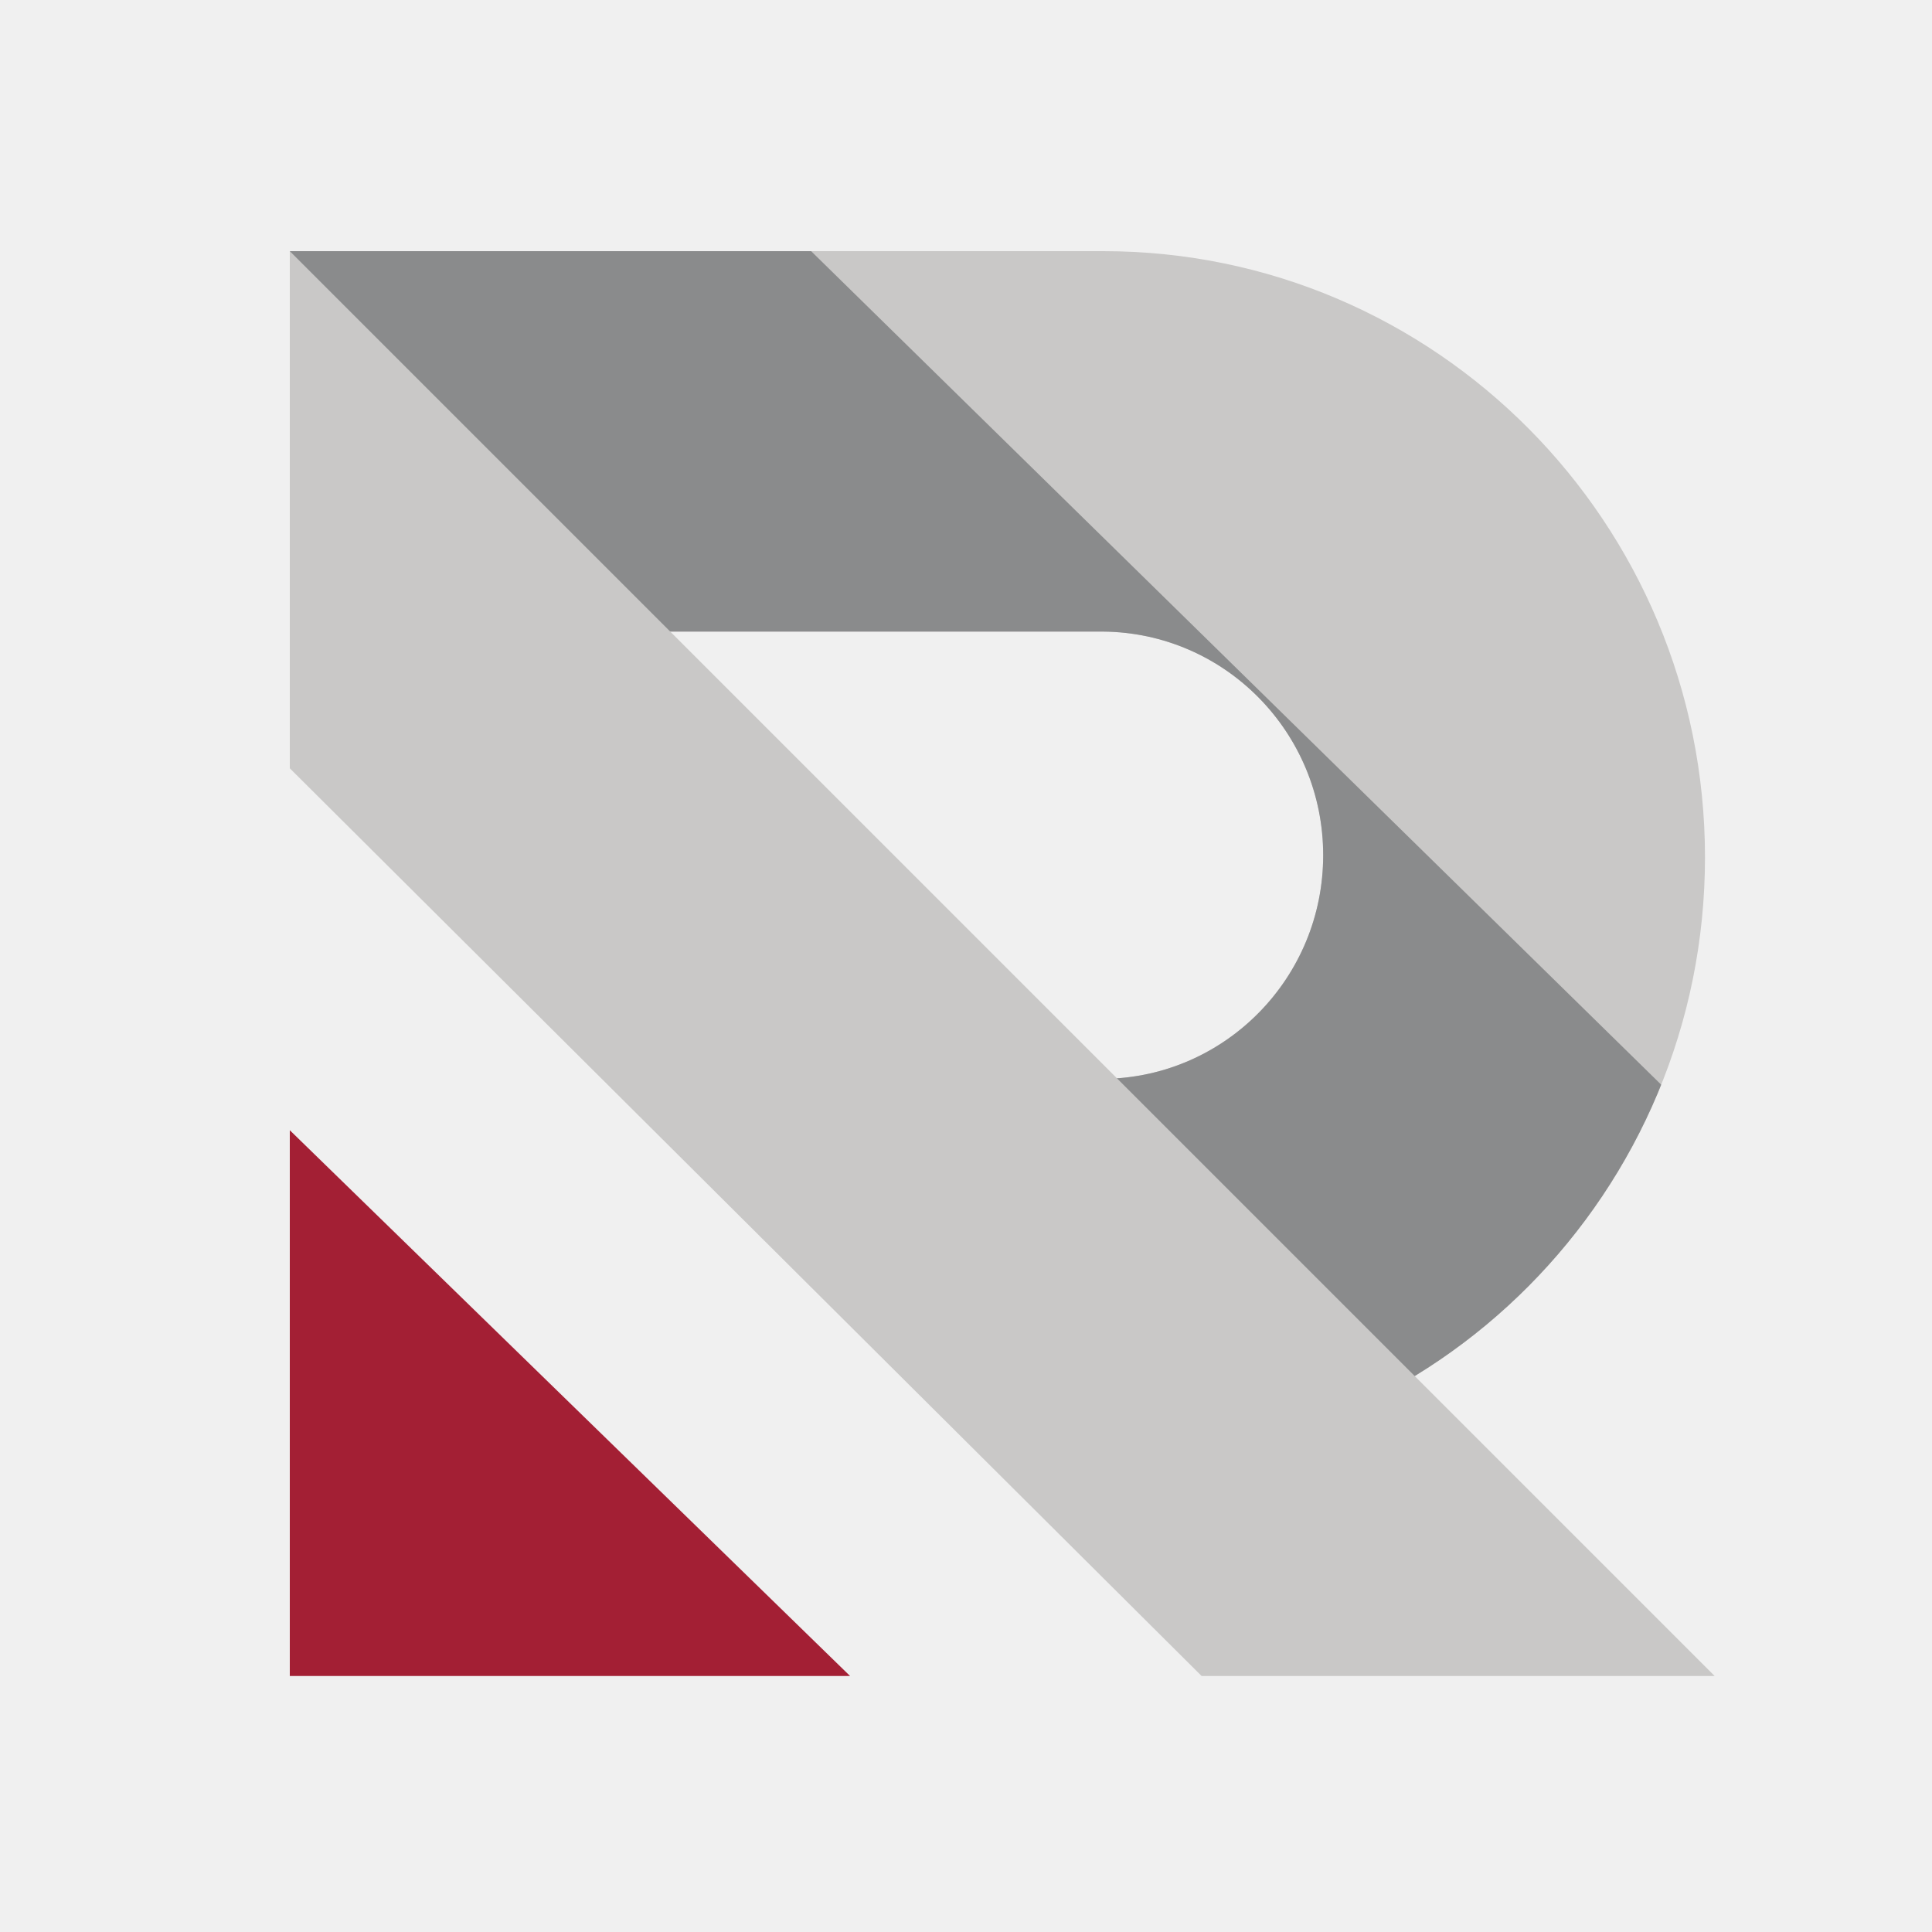
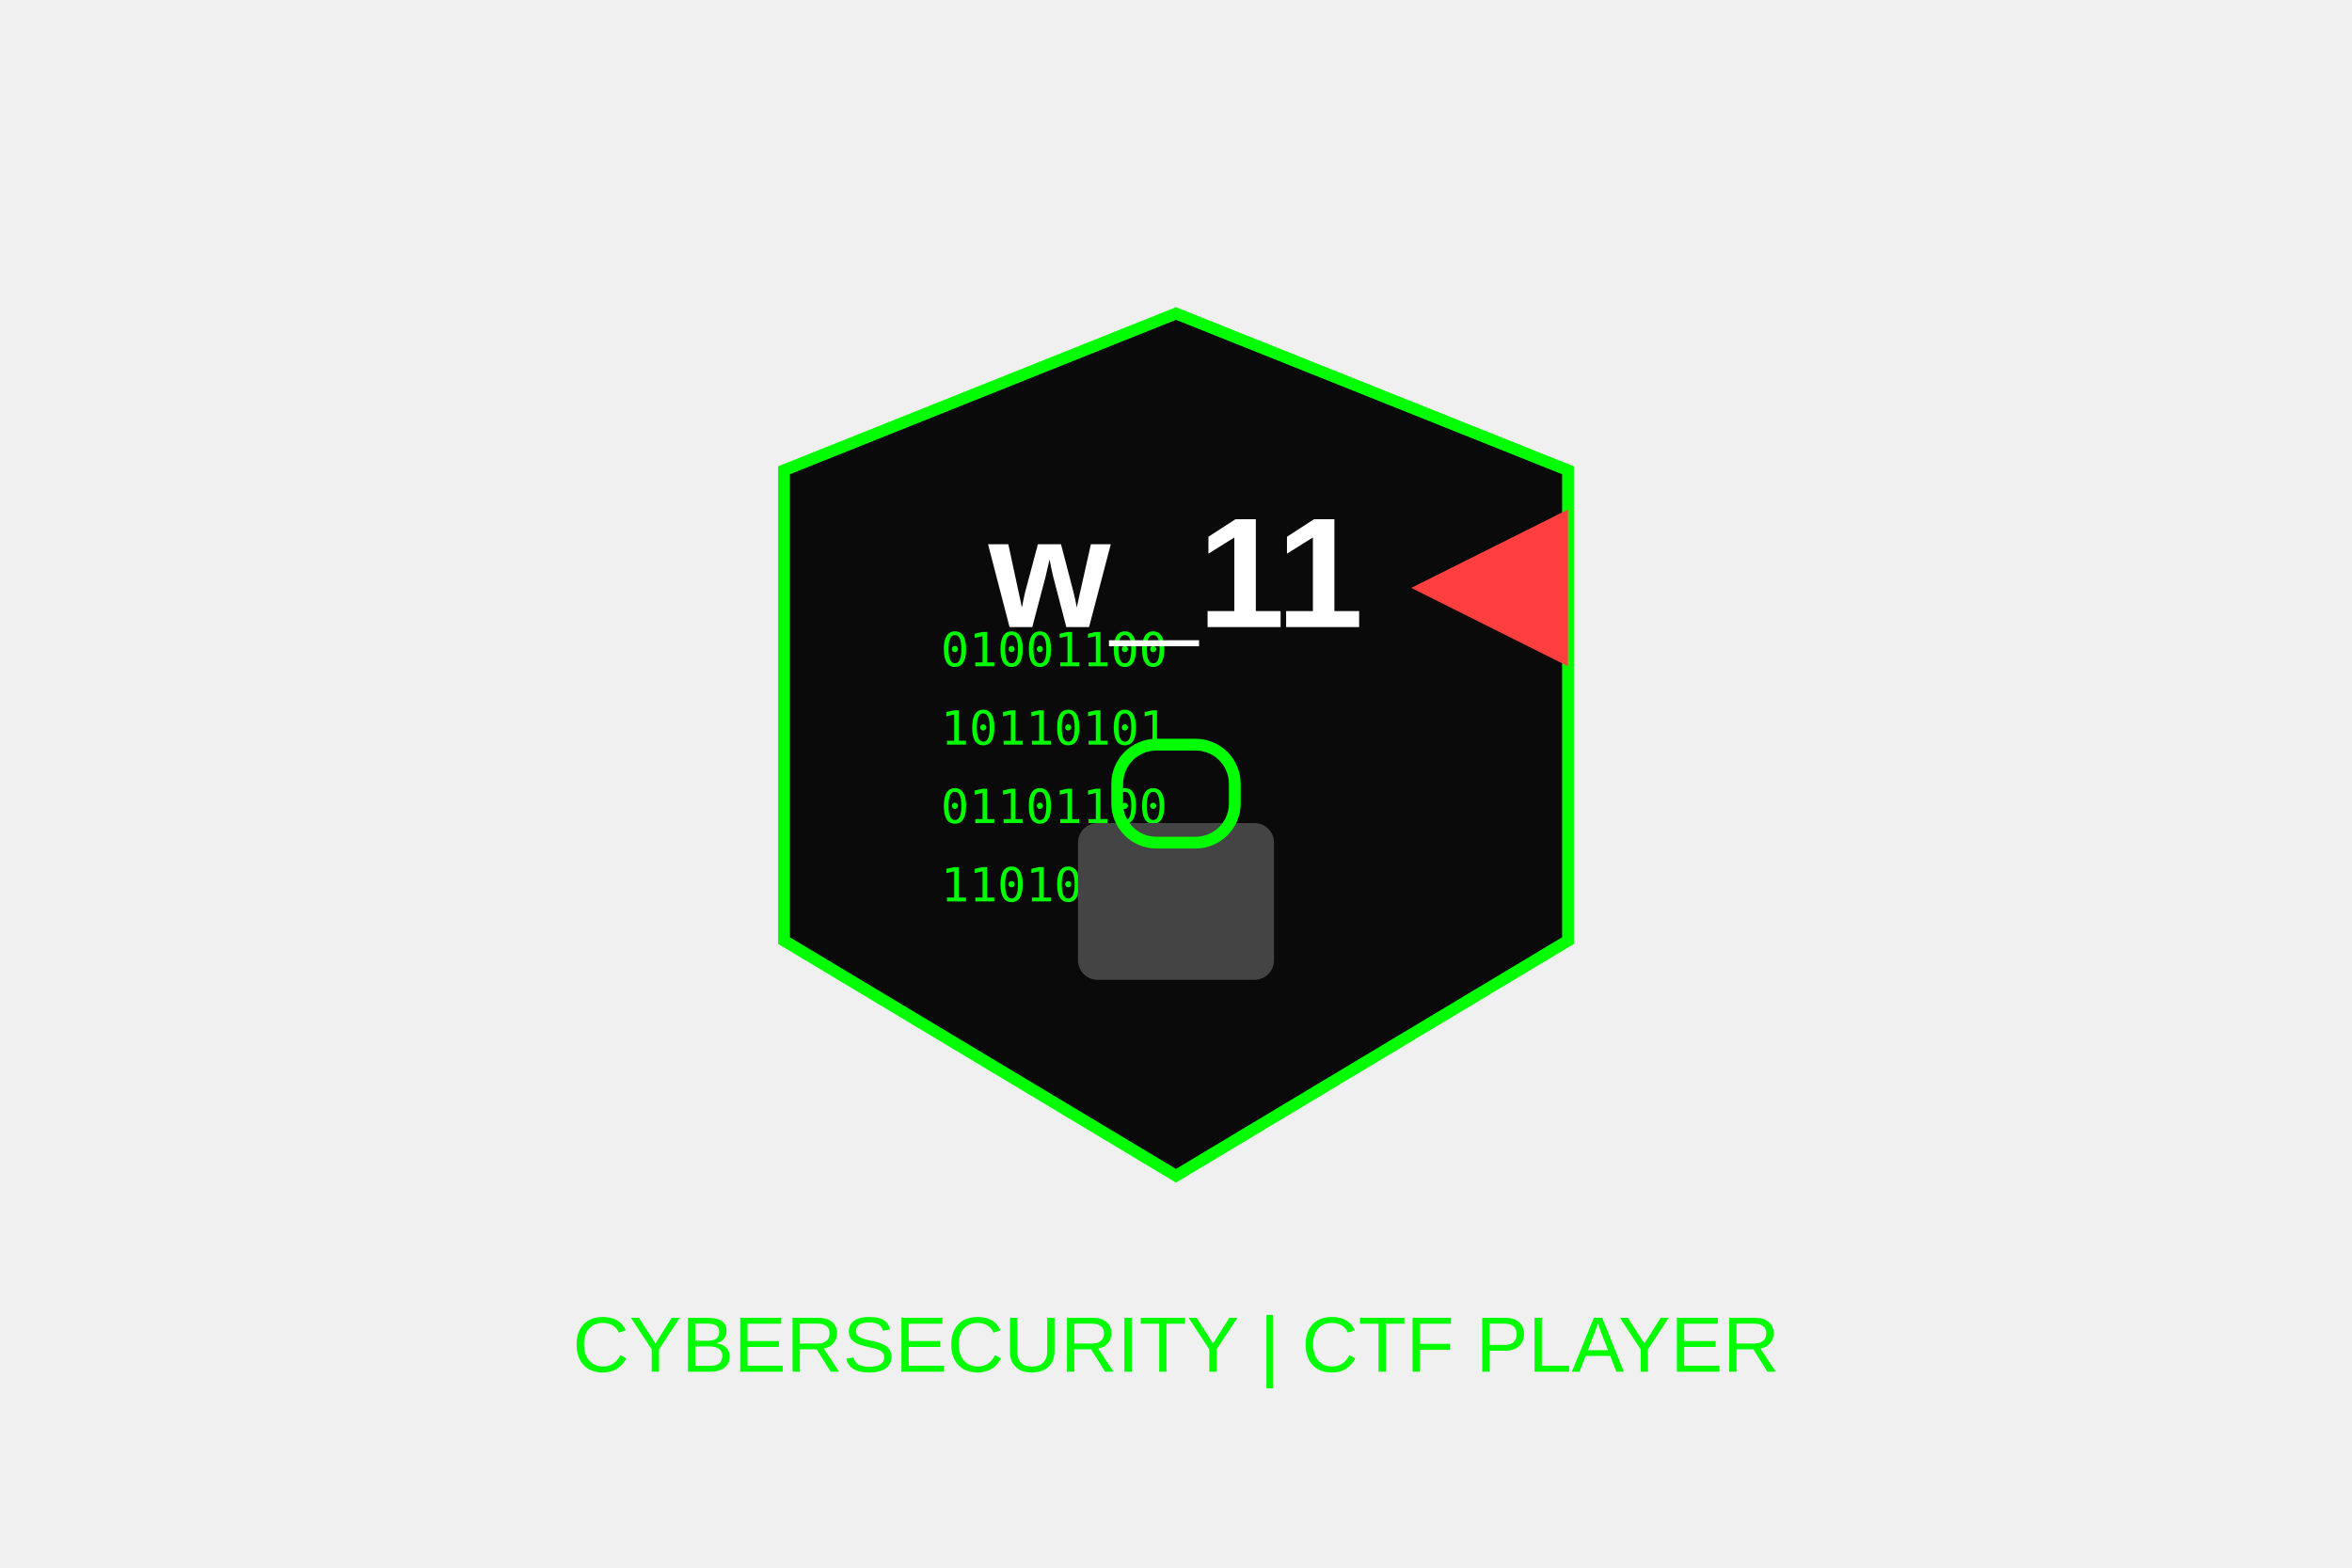
- <svg xmlns="http://www.w3.org/2000/svg" xmlns:xlink="http://www.w3.org/1999/xlink" width="400px" height="400px" viewBox="0 0 400 400" version="1.1">
-   <defs>
-     <path d="M168.411,0 C237.219,0 293,56.188 293,125.5 C293,194.812 237.219,251 168.411,251 L168.41,171.369 L168.741,171.366 C193.779,170.957 213.95,150.385 213.95,125.067 C213.95,99.638 193.601,78.997 168.411,78.764 L0,78.762 L0,0 Z" id="path-1" />
-   </defs>
-   <g id="logo-MIT" stroke="none" stroke-width="1" fill="none" fill-rule="evenodd">
-     <g id="Logo" transform="translate(60, 52)">
-       <polygon id="左下角" fill="#A31F34" points="-1.46896384e-14 182 116 295 0 295" />
-       <polygon id="梯形" fill="#C9C8C7" points="-1.35612008e-14 3.96601155e-15 295 295 188.783 295 -1.35612008e-14 107.068" />
-       <mask id="mask-2" fill="white">
-         <use xlink:href="#path-1" />
-       </mask>
-       <use id="Combined-Shape" fill="#C9C8C7" xlink:href="#path-1" />
-       <polygon id="阴影" fill="#8A8B8C" mask="url(#mask-2)" points="0 0 107.937 3.96601155e-15 295 183.425 295 295" />
-     </g>
-   </g>
+ <svg xmlns="http://www.w3.org/2000/svg" viewBox="0 0 600 400">
+   <path d="M300 80 L200 120 V240 L300 300 L400 240 V120 Z" fill="#0a0a0a" stroke="#00ff00" stroke-width="3" />
+   <text x="240" y="170" font-family="monospace" font-size="12" fill="#00ff00">01001100</text>
+   <text x="240" y="190" font-family="monospace" font-size="12" fill="#00ff00">10110101</text>
+   <text x="240" y="210" font-family="monospace" font-size="12" fill="#00ff00">01101100</text>
+   <text x="240" y="230" font-family="monospace" font-size="12" fill="#00ff00">11010101</text>
+   <polygon points="400,120 400,170 360,150 400,130" fill="#ff3e3e" />
+   <rect x="275" y="210" width="50" height="40" rx="5" fill="#444" />
+   <rect x="285" y="190" width="30" height="25" rx="10" fill="none" stroke="#00ff00" stroke-width="3" />
+   <text x="300" y="160" font-family="Arial, sans-serif" font-weight="bold" font-size="40" fill="#ffffff" text-anchor="middle">w_11</text>
+   <text x="300" y="350" font-family="Arial, sans-serif" font-size="20" fill="#00ff00" text-anchor="middle">CYBERSECURITY | CTF PLAYER</text>
</svg>
